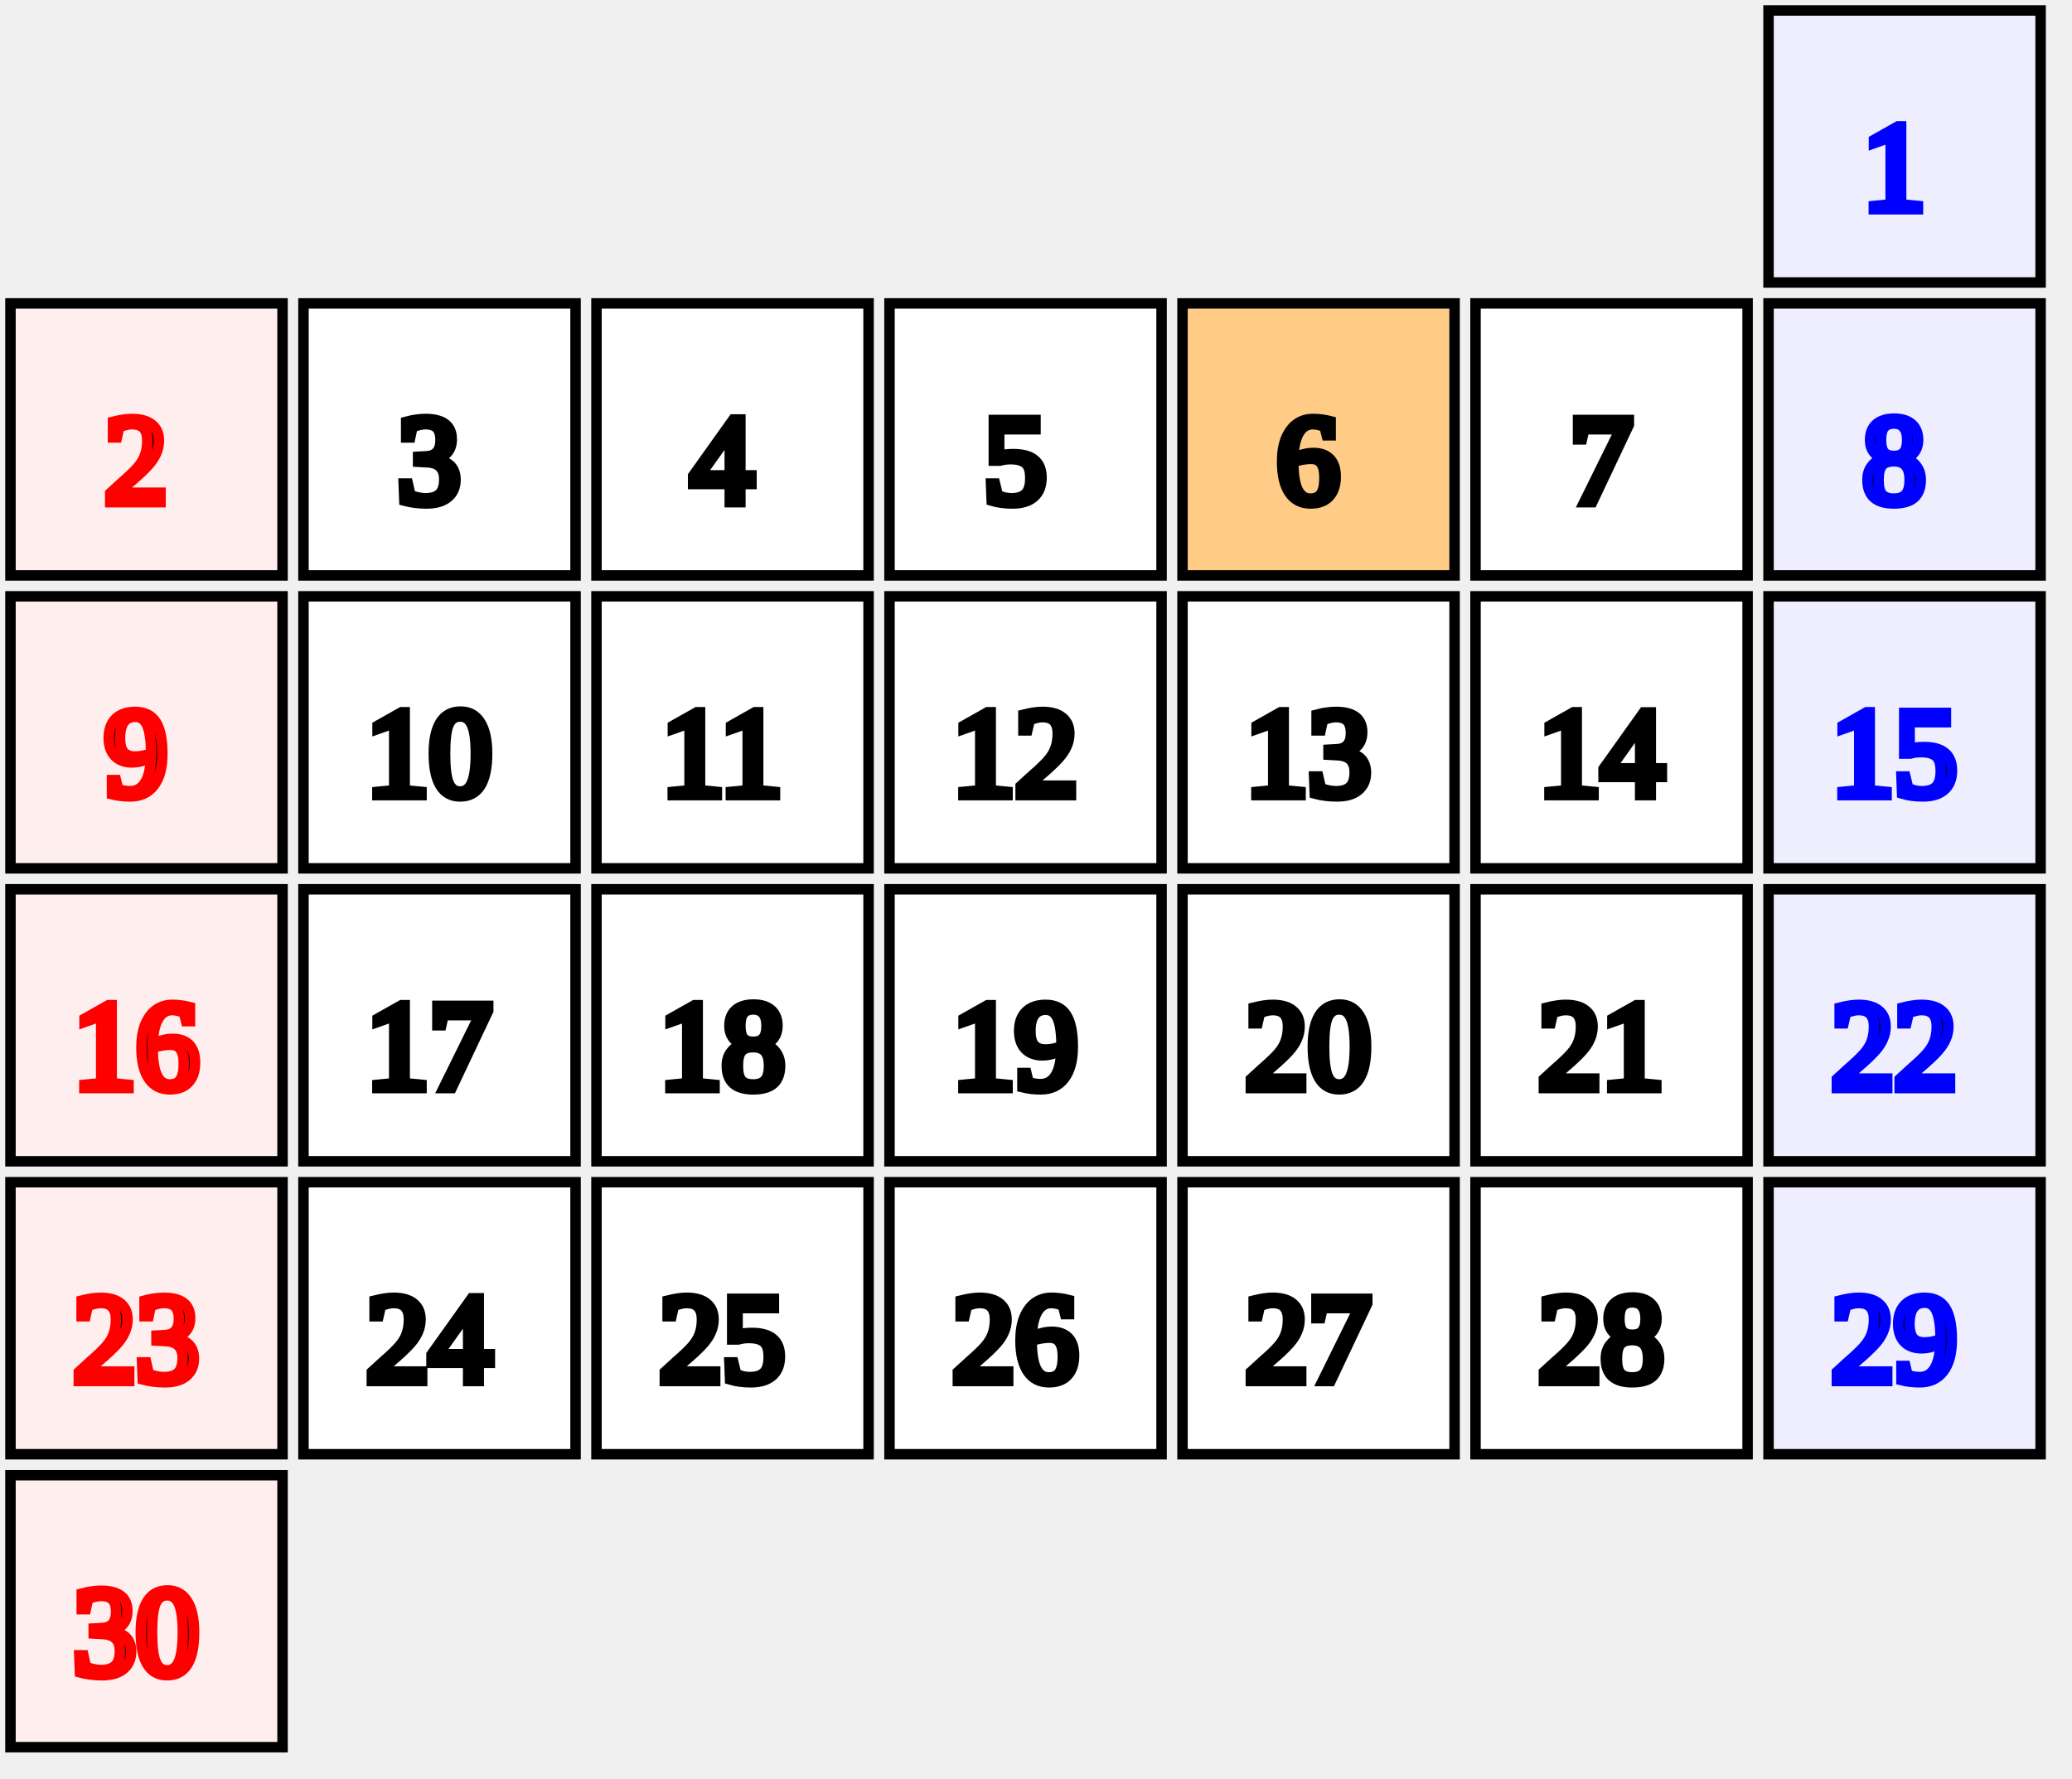
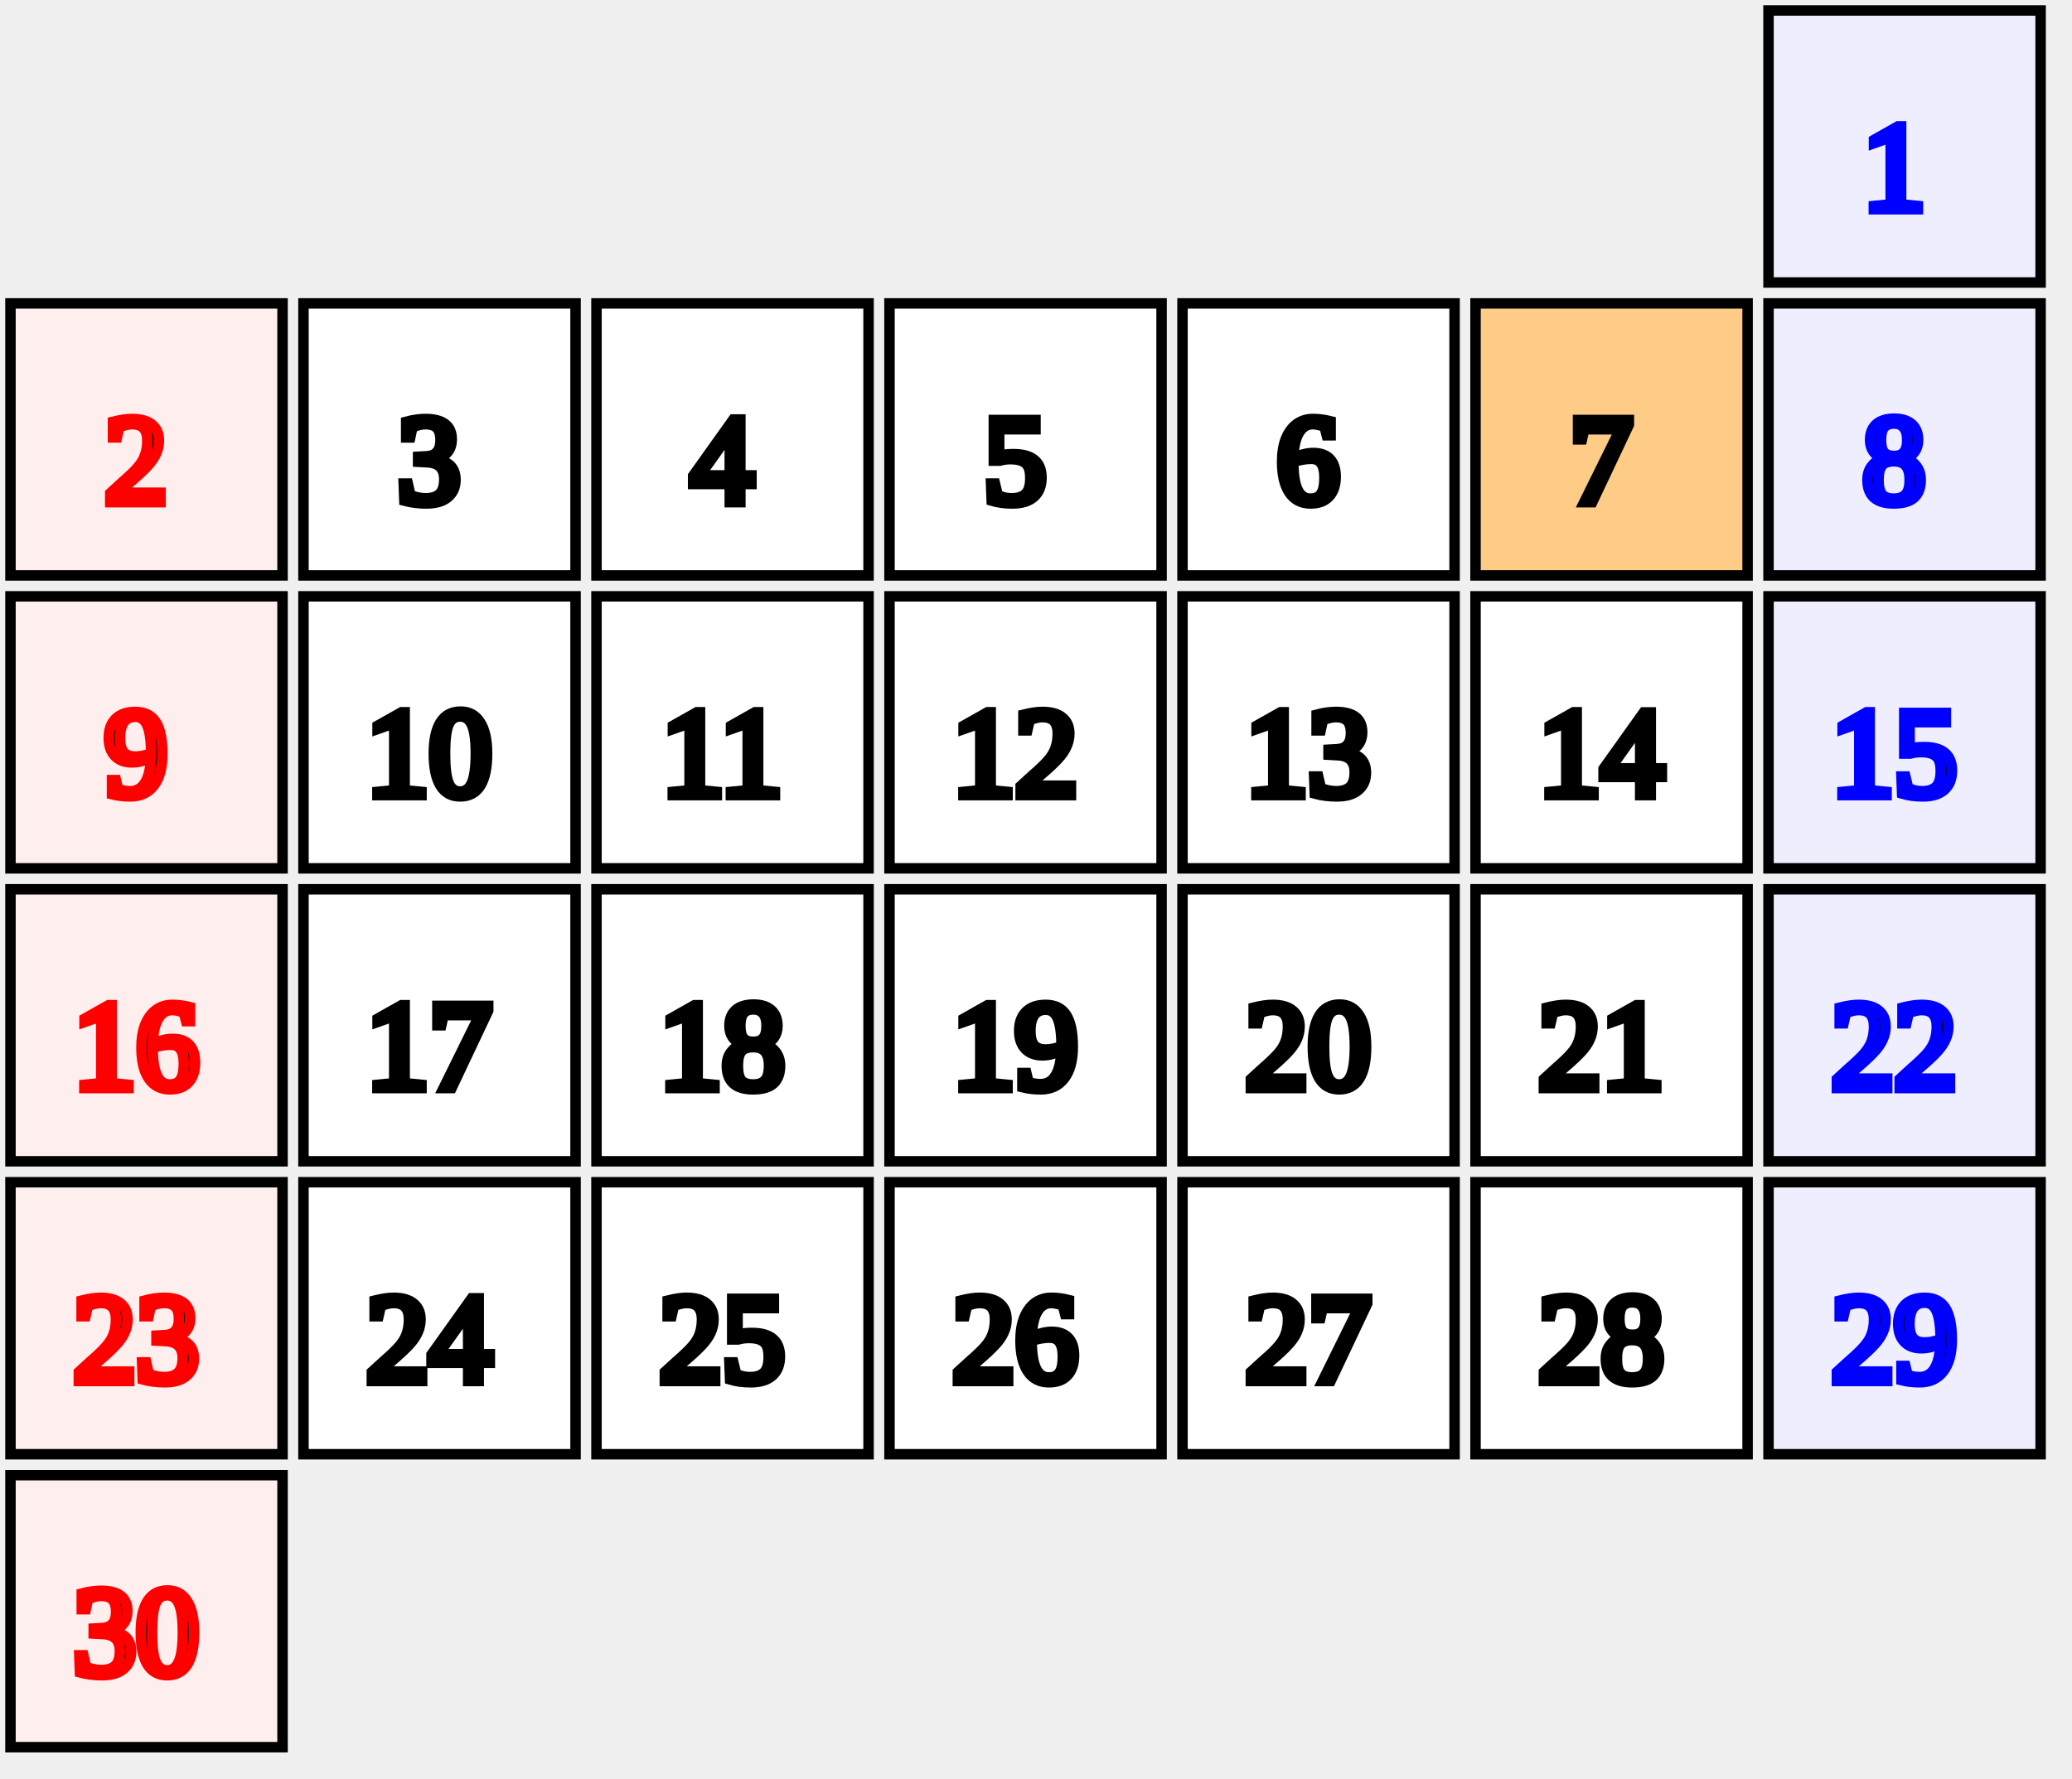
<svg xmlns="http://www.w3.org/2000/svg" id="erd-canvas" width="198px" height="170px">
  <rect x="169px" y="1px" width="26px" height="26px" stroke="#000" stroke-width="1px" fill="#eef" />
  <text x="181px" y="20px" stroke="#00f" text-anchor="middle">1</text>
  <rect x="1px" y="29px" width="26px" height="26px" stroke="#000" stroke-width="1px" fill="#fee" />
  <text x="13px" y="48px" stroke="#f00" text-anchor="middle">2</text>
  <rect x="29px" y="29px" width="26px" height="26px" stroke="#000" stroke-width="1px" fill="#fff" />
  <text x="41px" y="48px" stroke="#000" text-anchor="middle">3</text>
  <rect x="57px" y="29px" width="26px" height="26px" stroke="#000" stroke-width="1px" fill="#fff" />
  <text x="69px" y="48px" stroke="#000" text-anchor="middle">4</text>
  <rect x="85px" y="29px" width="26px" height="26px" stroke="#000" stroke-width="1px" fill="#fff" />
  <text x="97px" y="48px" stroke="#000" text-anchor="middle">5</text>
-   <rect x="113px" y="29px" width="26px" height="26px" stroke="#000" stroke-width="1px" fill="#fc8" />
+   <rect x="113px" y="29px" width="26px" height="26px" stroke="#000" stroke-width="1px" fill="#fff" />
  <text x="125px" y="48px" stroke="#000" text-anchor="middle">6</text>
-   <rect x="141px" y="29px" width="26px" height="26px" stroke="#000" stroke-width="1px" fill="#fff" />
+   <rect x="141px" y="29px" width="26px" height="26px" stroke="#000" stroke-width="1px" fill="#fc8" />
  <text x="153px" y="48px" stroke="#000" text-anchor="middle">7</text>
  <rect x="169px" y="29px" width="26px" height="26px" stroke="#000" stroke-width="1px" fill="#eef" />
  <text x="181px" y="48px" stroke="#00f" text-anchor="middle">8</text>
  <rect x="1px" y="57px" width="26px" height="26px" stroke="#000" stroke-width="1px" fill="#fee" />
  <text x="13px" y="76px" stroke="#f00" text-anchor="middle">9</text>
  <rect x="29px" y="57px" width="26px" height="26px" stroke="#000" stroke-width="1px" fill="#fff" />
  <text x="41px" y="76px" stroke="#000" text-anchor="middle">10</text>
  <rect x="57px" y="57px" width="26px" height="26px" stroke="#000" stroke-width="1px" fill="#fff" />
  <text x="69px" y="76px" stroke="#000" text-anchor="middle">11</text>
  <rect x="85px" y="57px" width="26px" height="26px" stroke="#000" stroke-width="1px" fill="#fff" />
  <text x="97px" y="76px" stroke="#000" text-anchor="middle">12</text>
  <rect x="113px" y="57px" width="26px" height="26px" stroke="#000" stroke-width="1px" fill="#fff" />
  <text x="125px" y="76px" stroke="#000" text-anchor="middle">13</text>
  <rect x="141px" y="57px" width="26px" height="26px" stroke="#000" stroke-width="1px" fill="#fff" />
  <text x="153px" y="76px" stroke="#000" text-anchor="middle">14</text>
  <rect x="169px" y="57px" width="26px" height="26px" stroke="#000" stroke-width="1px" fill="#eef" />
  <text x="181px" y="76px" stroke="#00f" text-anchor="middle">15</text>
  <rect x="1px" y="85px" width="26px" height="26px" stroke="#000" stroke-width="1px" fill="#fee" />
  <text x="13px" y="104px" stroke="#f00" text-anchor="middle">16</text>
  <rect x="29px" y="85px" width="26px" height="26px" stroke="#000" stroke-width="1px" fill="#fff" />
  <text x="41px" y="104px" stroke="#000" text-anchor="middle">17</text>
  <rect x="57px" y="85px" width="26px" height="26px" stroke="#000" stroke-width="1px" fill="#fff" />
  <text x="69px" y="104px" stroke="#000" text-anchor="middle">18</text>
  <rect x="85px" y="85px" width="26px" height="26px" stroke="#000" stroke-width="1px" fill="#fff" />
  <text x="97px" y="104px" stroke="#000" text-anchor="middle">19</text>
  <rect x="113px" y="85px" width="26px" height="26px" stroke="#000" stroke-width="1px" fill="#fff" />
  <text x="125px" y="104px" stroke="#000" text-anchor="middle">20</text>
  <rect x="141px" y="85px" width="26px" height="26px" stroke="#000" stroke-width="1px" fill="#fff" />
  <text x="153px" y="104px" stroke="#000" text-anchor="middle">21</text>
  <rect x="169px" y="85px" width="26px" height="26px" stroke="#000" stroke-width="1px" fill="#eef" />
  <text x="181px" y="104px" stroke="#00f" text-anchor="middle">22</text>
  <rect x="1px" y="113px" width="26px" height="26px" stroke="#000" stroke-width="1px" fill="#fee" />
  <text x="13px" y="132px" stroke="#f00" text-anchor="middle">23</text>
  <rect x="29px" y="113px" width="26px" height="26px" stroke="#000" stroke-width="1px" fill="#fff" />
  <text x="41px" y="132px" stroke="#000" text-anchor="middle">24</text>
  <rect x="57px" y="113px" width="26px" height="26px" stroke="#000" stroke-width="1px" fill="#fff" />
  <text x="69px" y="132px" stroke="#000" text-anchor="middle">25</text>
  <rect x="85px" y="113px" width="26px" height="26px" stroke="#000" stroke-width="1px" fill="#fff" />
  <text x="97px" y="132px" stroke="#000" text-anchor="middle">26</text>
  <rect x="113px" y="113px" width="26px" height="26px" stroke="#000" stroke-width="1px" fill="#fff" />
  <text x="125px" y="132px" stroke="#000" text-anchor="middle">27</text>
  <rect x="141px" y="113px" width="26px" height="26px" stroke="#000" stroke-width="1px" fill="#fff" />
  <text x="153px" y="132px" stroke="#000" text-anchor="middle">28</text>
  <rect x="169px" y="113px" width="26px" height="26px" stroke="#000" stroke-width="1px" fill="#eef" />
  <text x="181px" y="132px" stroke="#00f" text-anchor="middle">29</text>
  <rect x="1px" y="141px" width="26px" height="26px" stroke="#000" stroke-width="1px" fill="#fee" />
  <text x="13px" y="160px" stroke="#f00" text-anchor="middle">30</text>
</svg>
